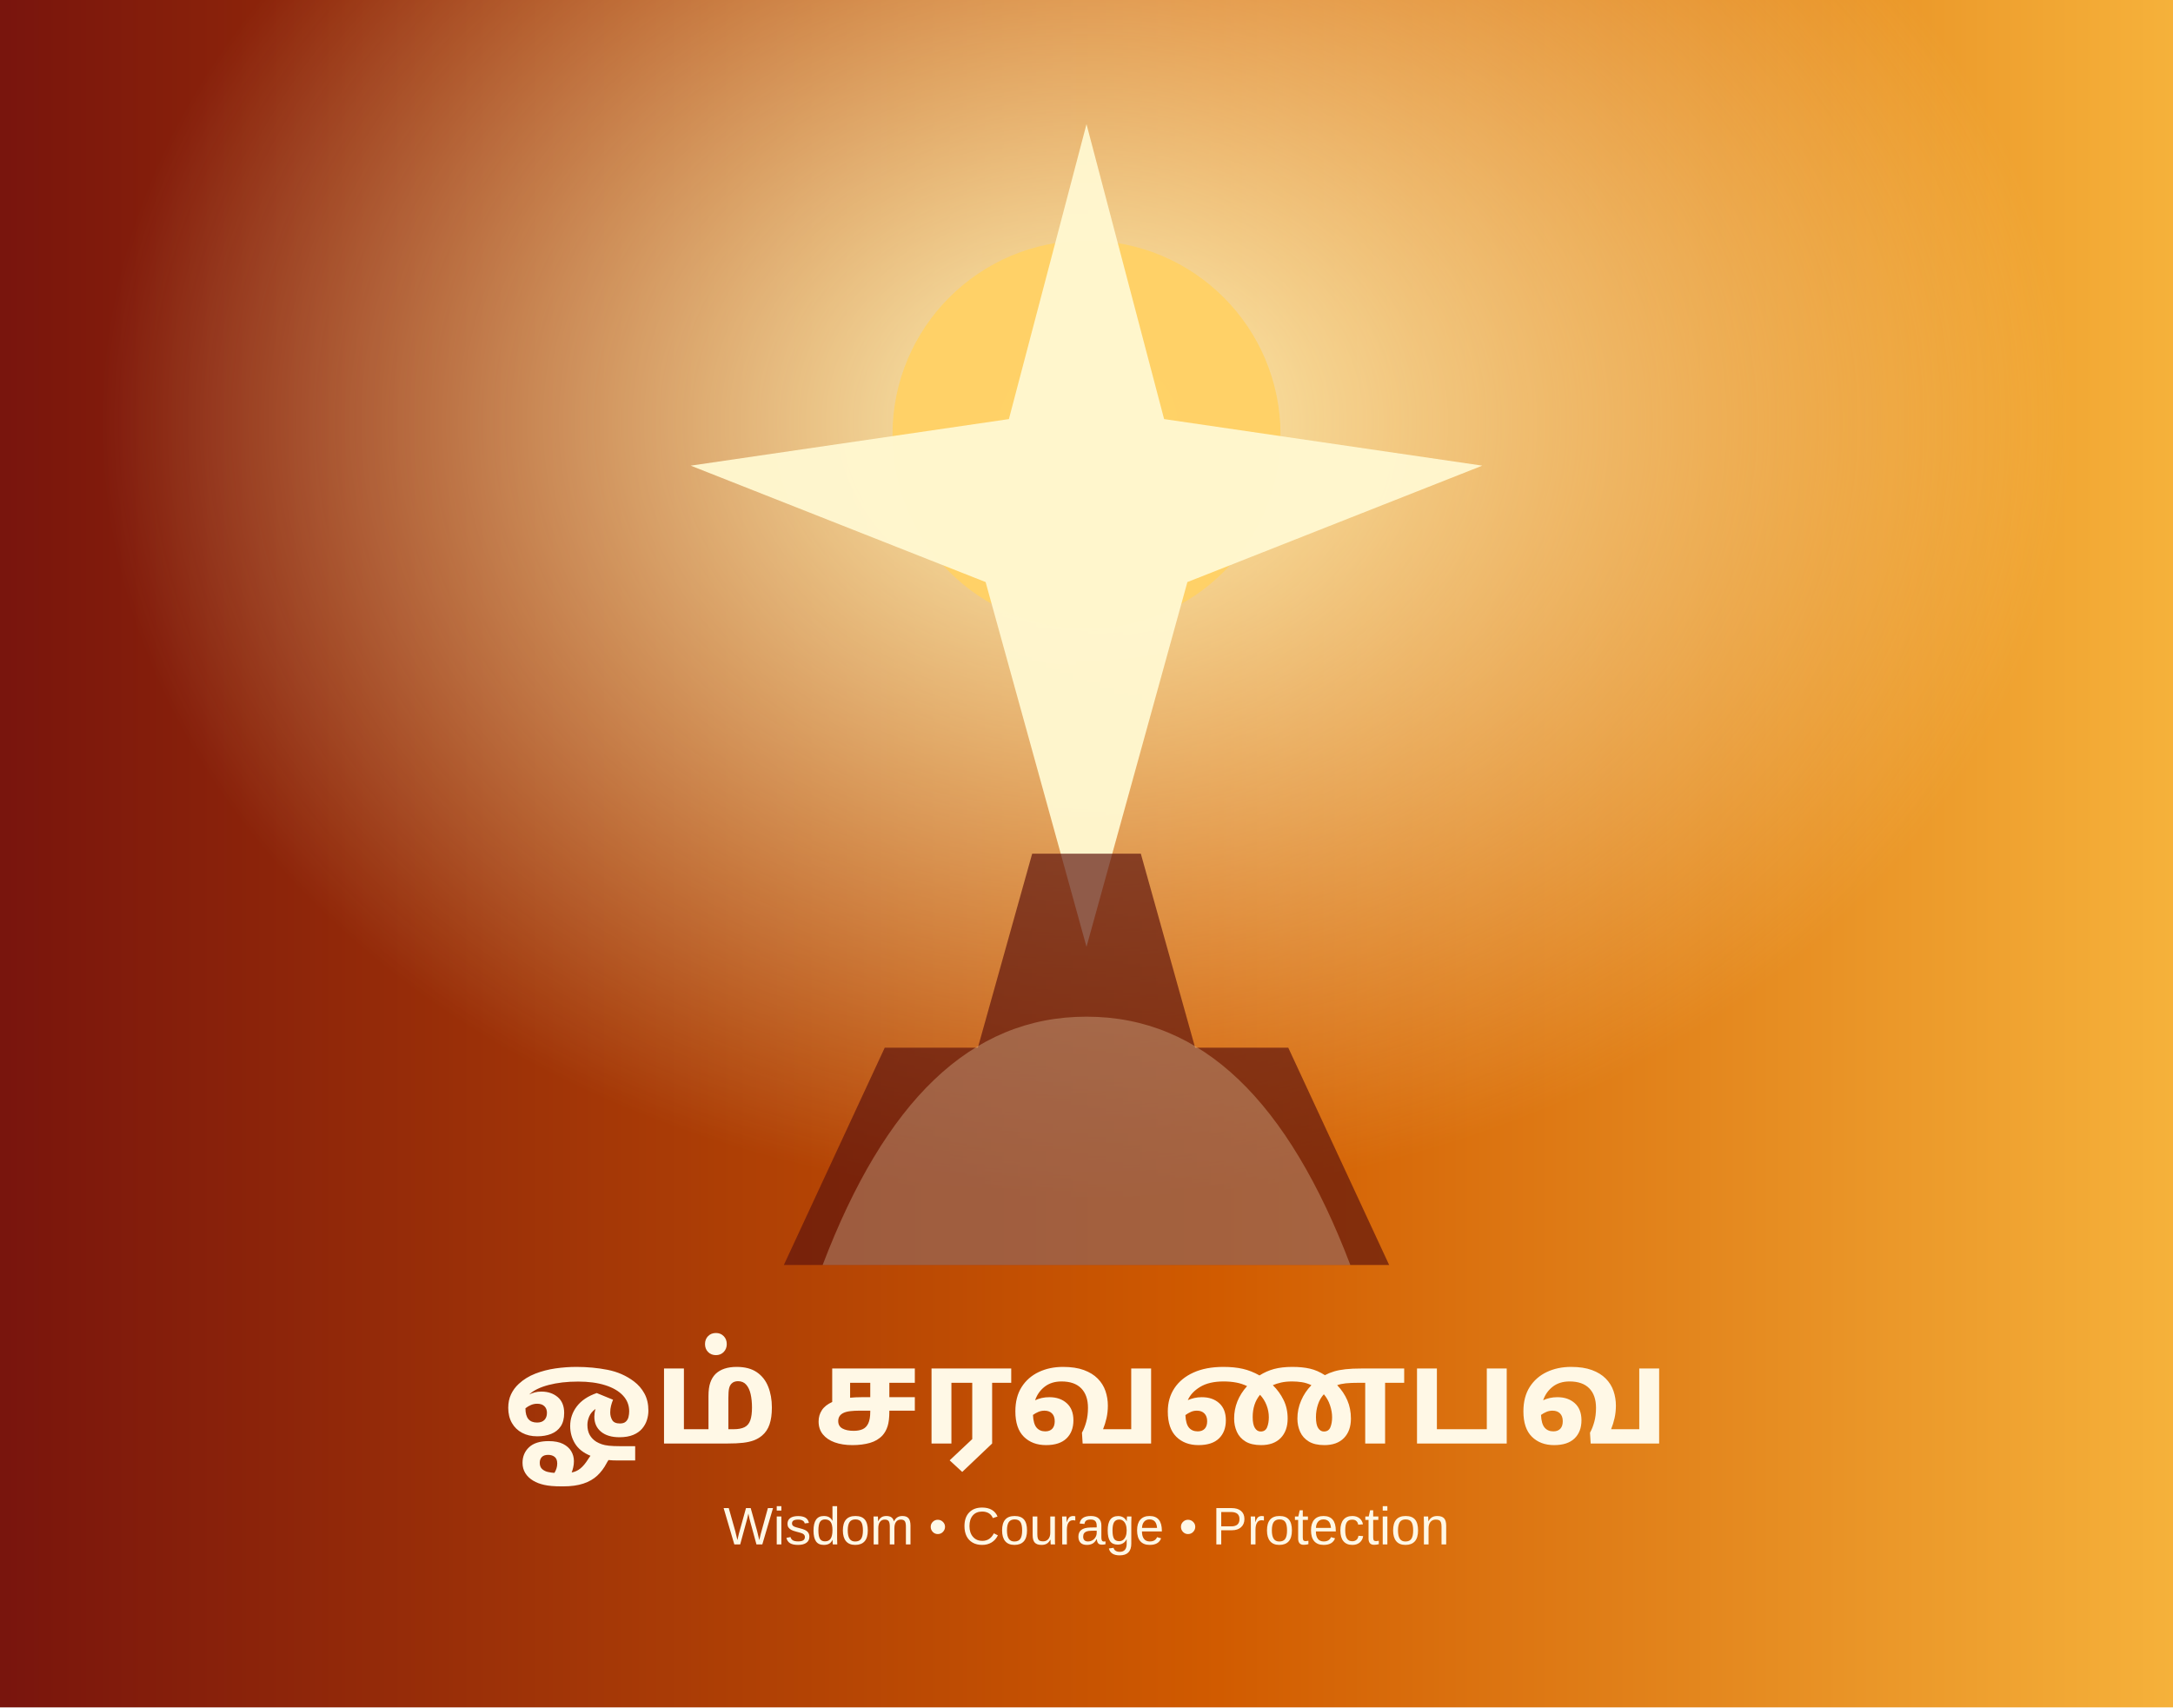
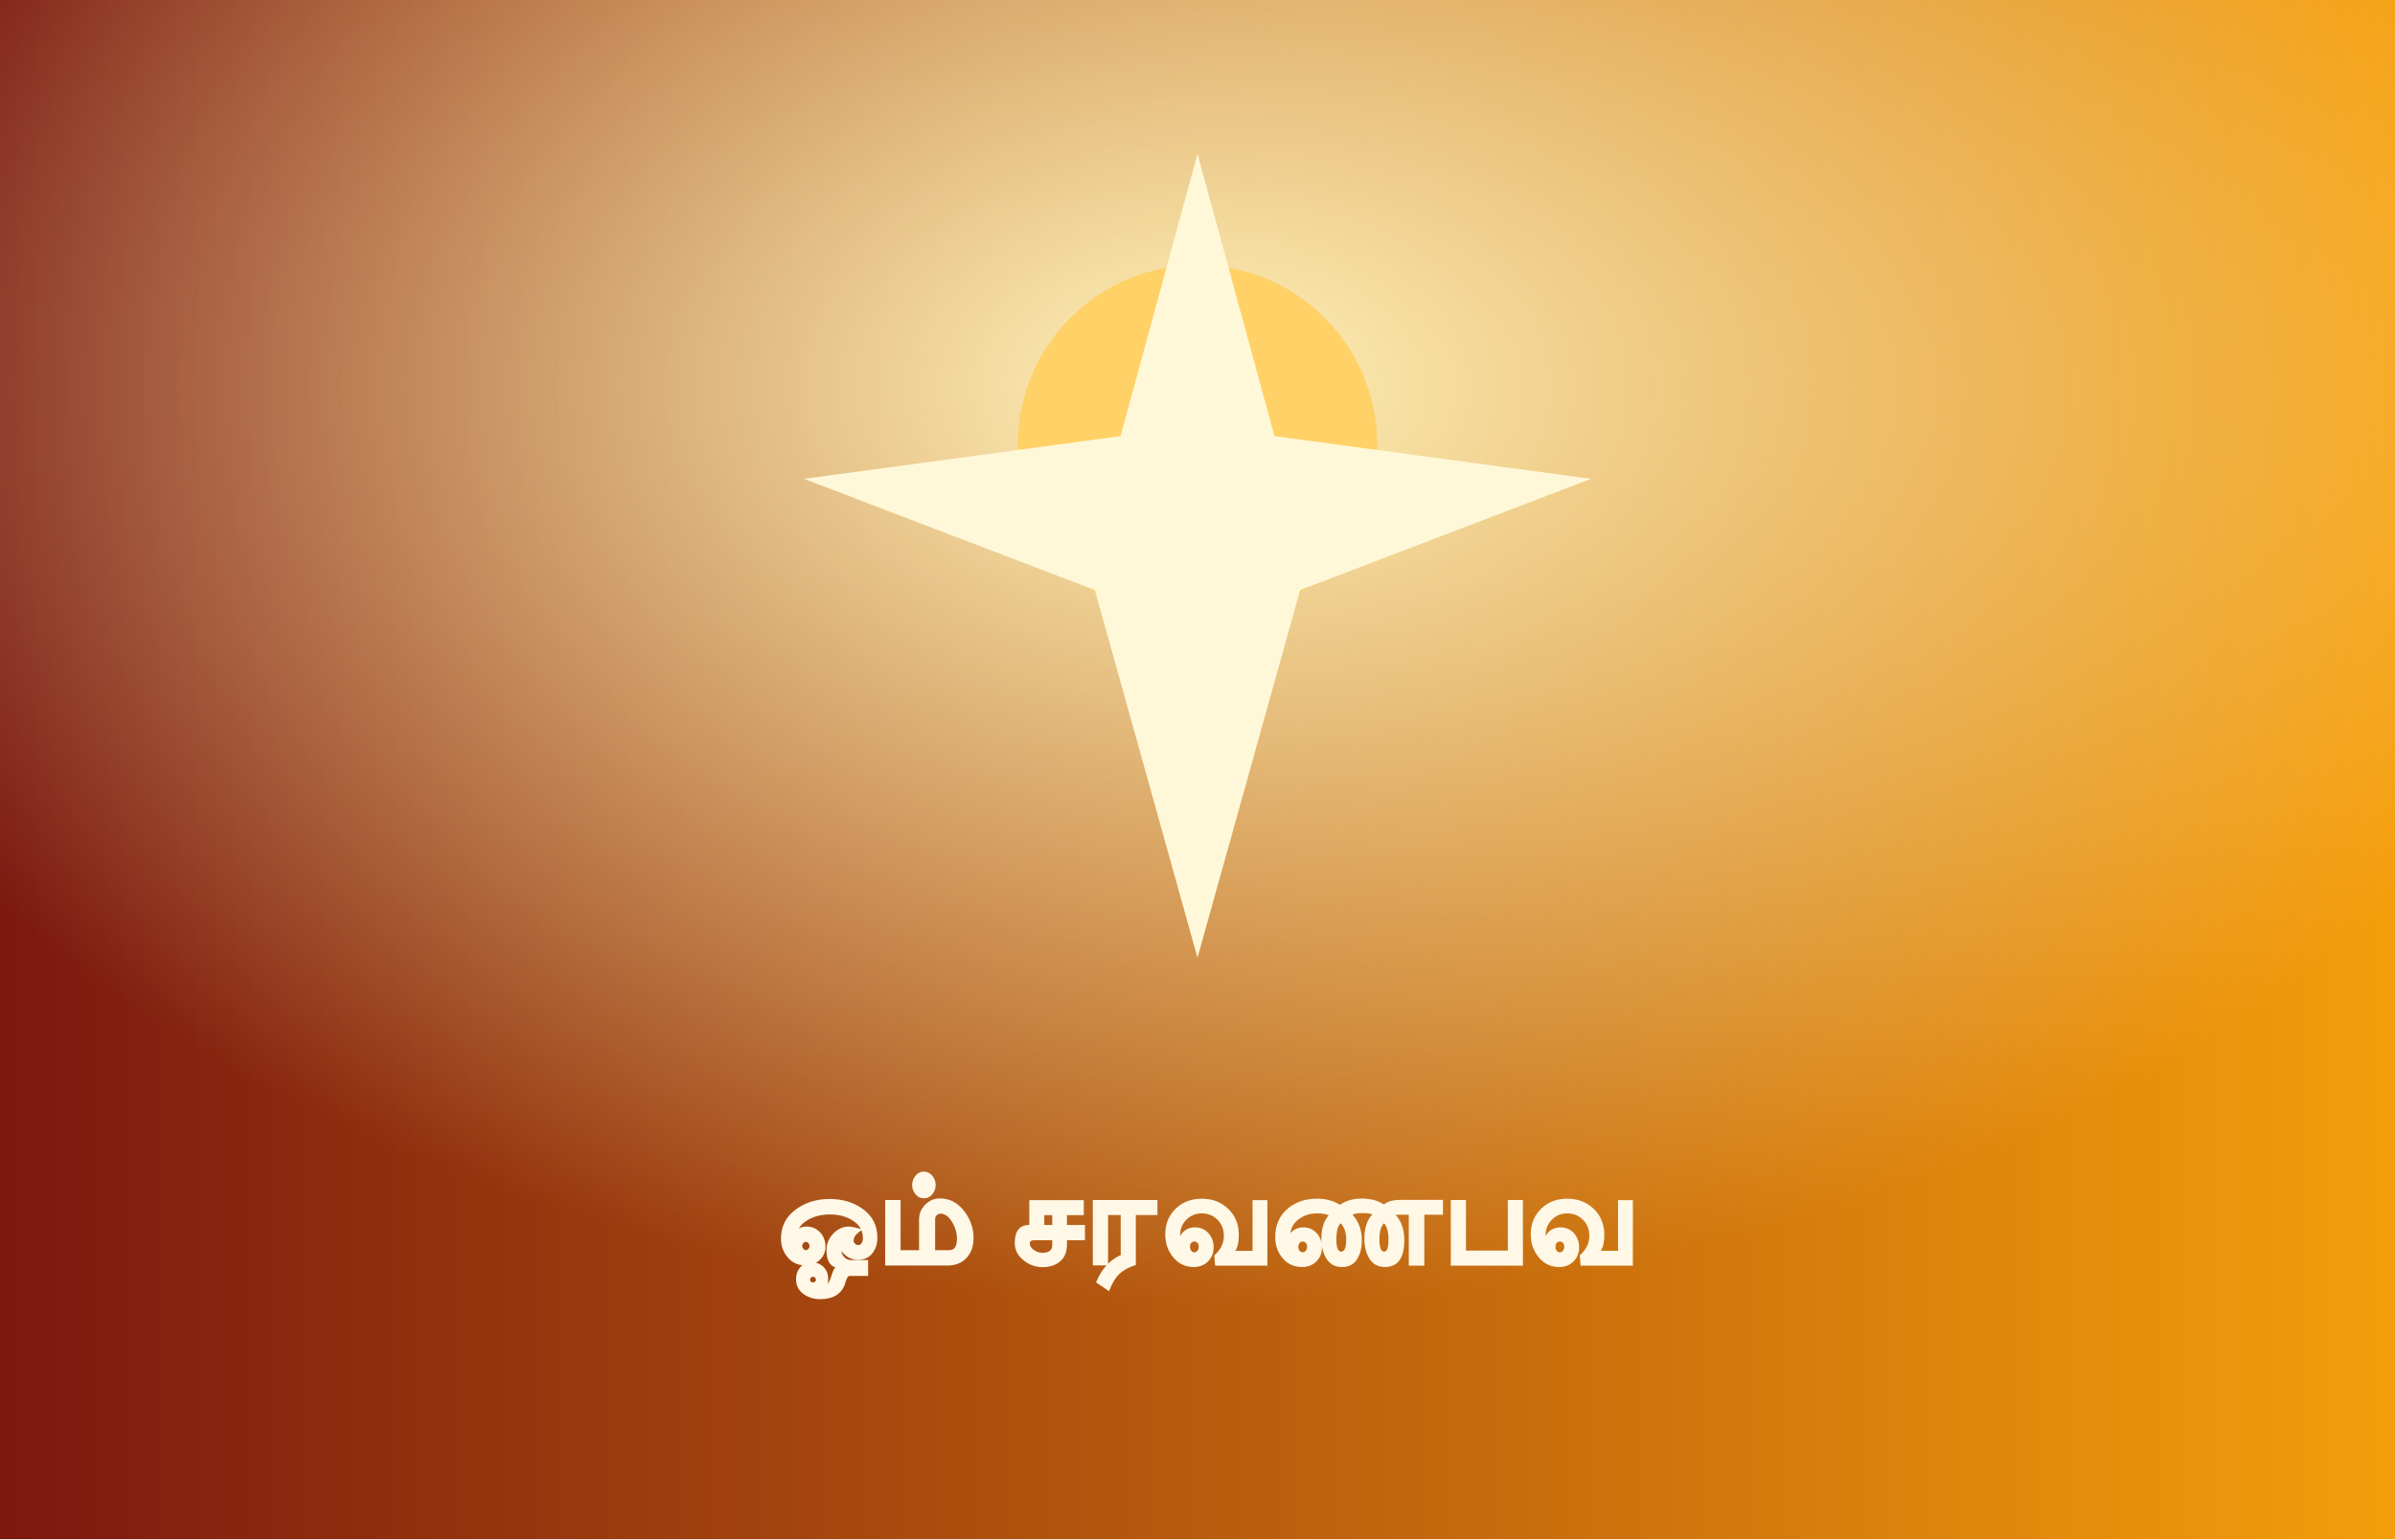
- <svg xmlns="http://www.w3.org/2000/svg" width="1400" height="1100" viewBox="0 0 1400 1100">
+ <svg xmlns="http://www.w3.org/2000/svg" width="1400" height="900">
  <defs>
    <linearGradient id="g" x1="0" x2="1">
-       <stop stop-color="#78140d" />
-       <stop offset=".56" stop-color="#d15b00" />
-       <stop offset="1" stop-color="#f6b23b" />
+       <stop stop-color="#7a180f" />
+       <stop offset="1" stop-color="#f59e0b" />
    </linearGradient>
-     <radialGradient id="a" cx=".5" cy=".25" r=".45">
-       <stop stop-color="#fff4b8" />
-       <stop offset="1" stop-color="#fff4b8" stop-opacity="0" />
+     <radialGradient id="r" cx=".5" cy=".25" r=".6">
+       <stop stop-color="#fff3bb" />
+       <stop offset="1" stop-color="#fff3bb" stop-opacity="0" />
    </radialGradient>
  </defs>
-   <rect width="1400" height="1100" fill="url(#g)" />
-   <rect width="1400" height="1100" fill="url(#a)" />
-   <circle cx="700" cy="280" r="125" fill="#ffd166" opacity=".98" />
-   <path d="M700 80 L750 270 L955 300 L765 375 L700 610 L635 375 L445 300 L650 270 Z" fill="#fff7cf" opacity=".97" />
-   <path d="M505 815 L895 815 L830 675 L770 675 L735 550 L665 550 L630 675 L570 675 Z" fill="#5d130d" opacity=".68" />
-   <path d="M530 815 C570 710 625 655 700 655 C775 655 830 710 870 815 Z" fill="#fff0c8" opacity=".28" />
-   <text x="700" y="930" text-anchor="middle" font-family="Noto Sans Tamil,Arial" font-size="86" fill="#fff8e6" font-weight="900">ஓம் சரவணபவ</text>
-   <text x="700" y="995" text-anchor="middle" font-family="Arial" font-size="34" fill="#fff8e6">Wisdom • Courage • Protection</text>
+   <rect width="1400" height="900" fill="url(#g)" />
+   <rect width="1400" height="900" fill="url(#r)" />
+   <circle cx="700" cy="260" r="105" fill="#ffd166" />
+   <path d="M700 90 L745 255 L930 280 L760 345 L700 560 L640 345 L470 280 L655 255 Z" fill="#fff8d8" />
+   <text x="700" y="740" text-anchor="middle" font-size="78" font-family="Arial" fill="#fff8e6" font-weight="900">ஓம் சரவணபவ</text>
</svg>
